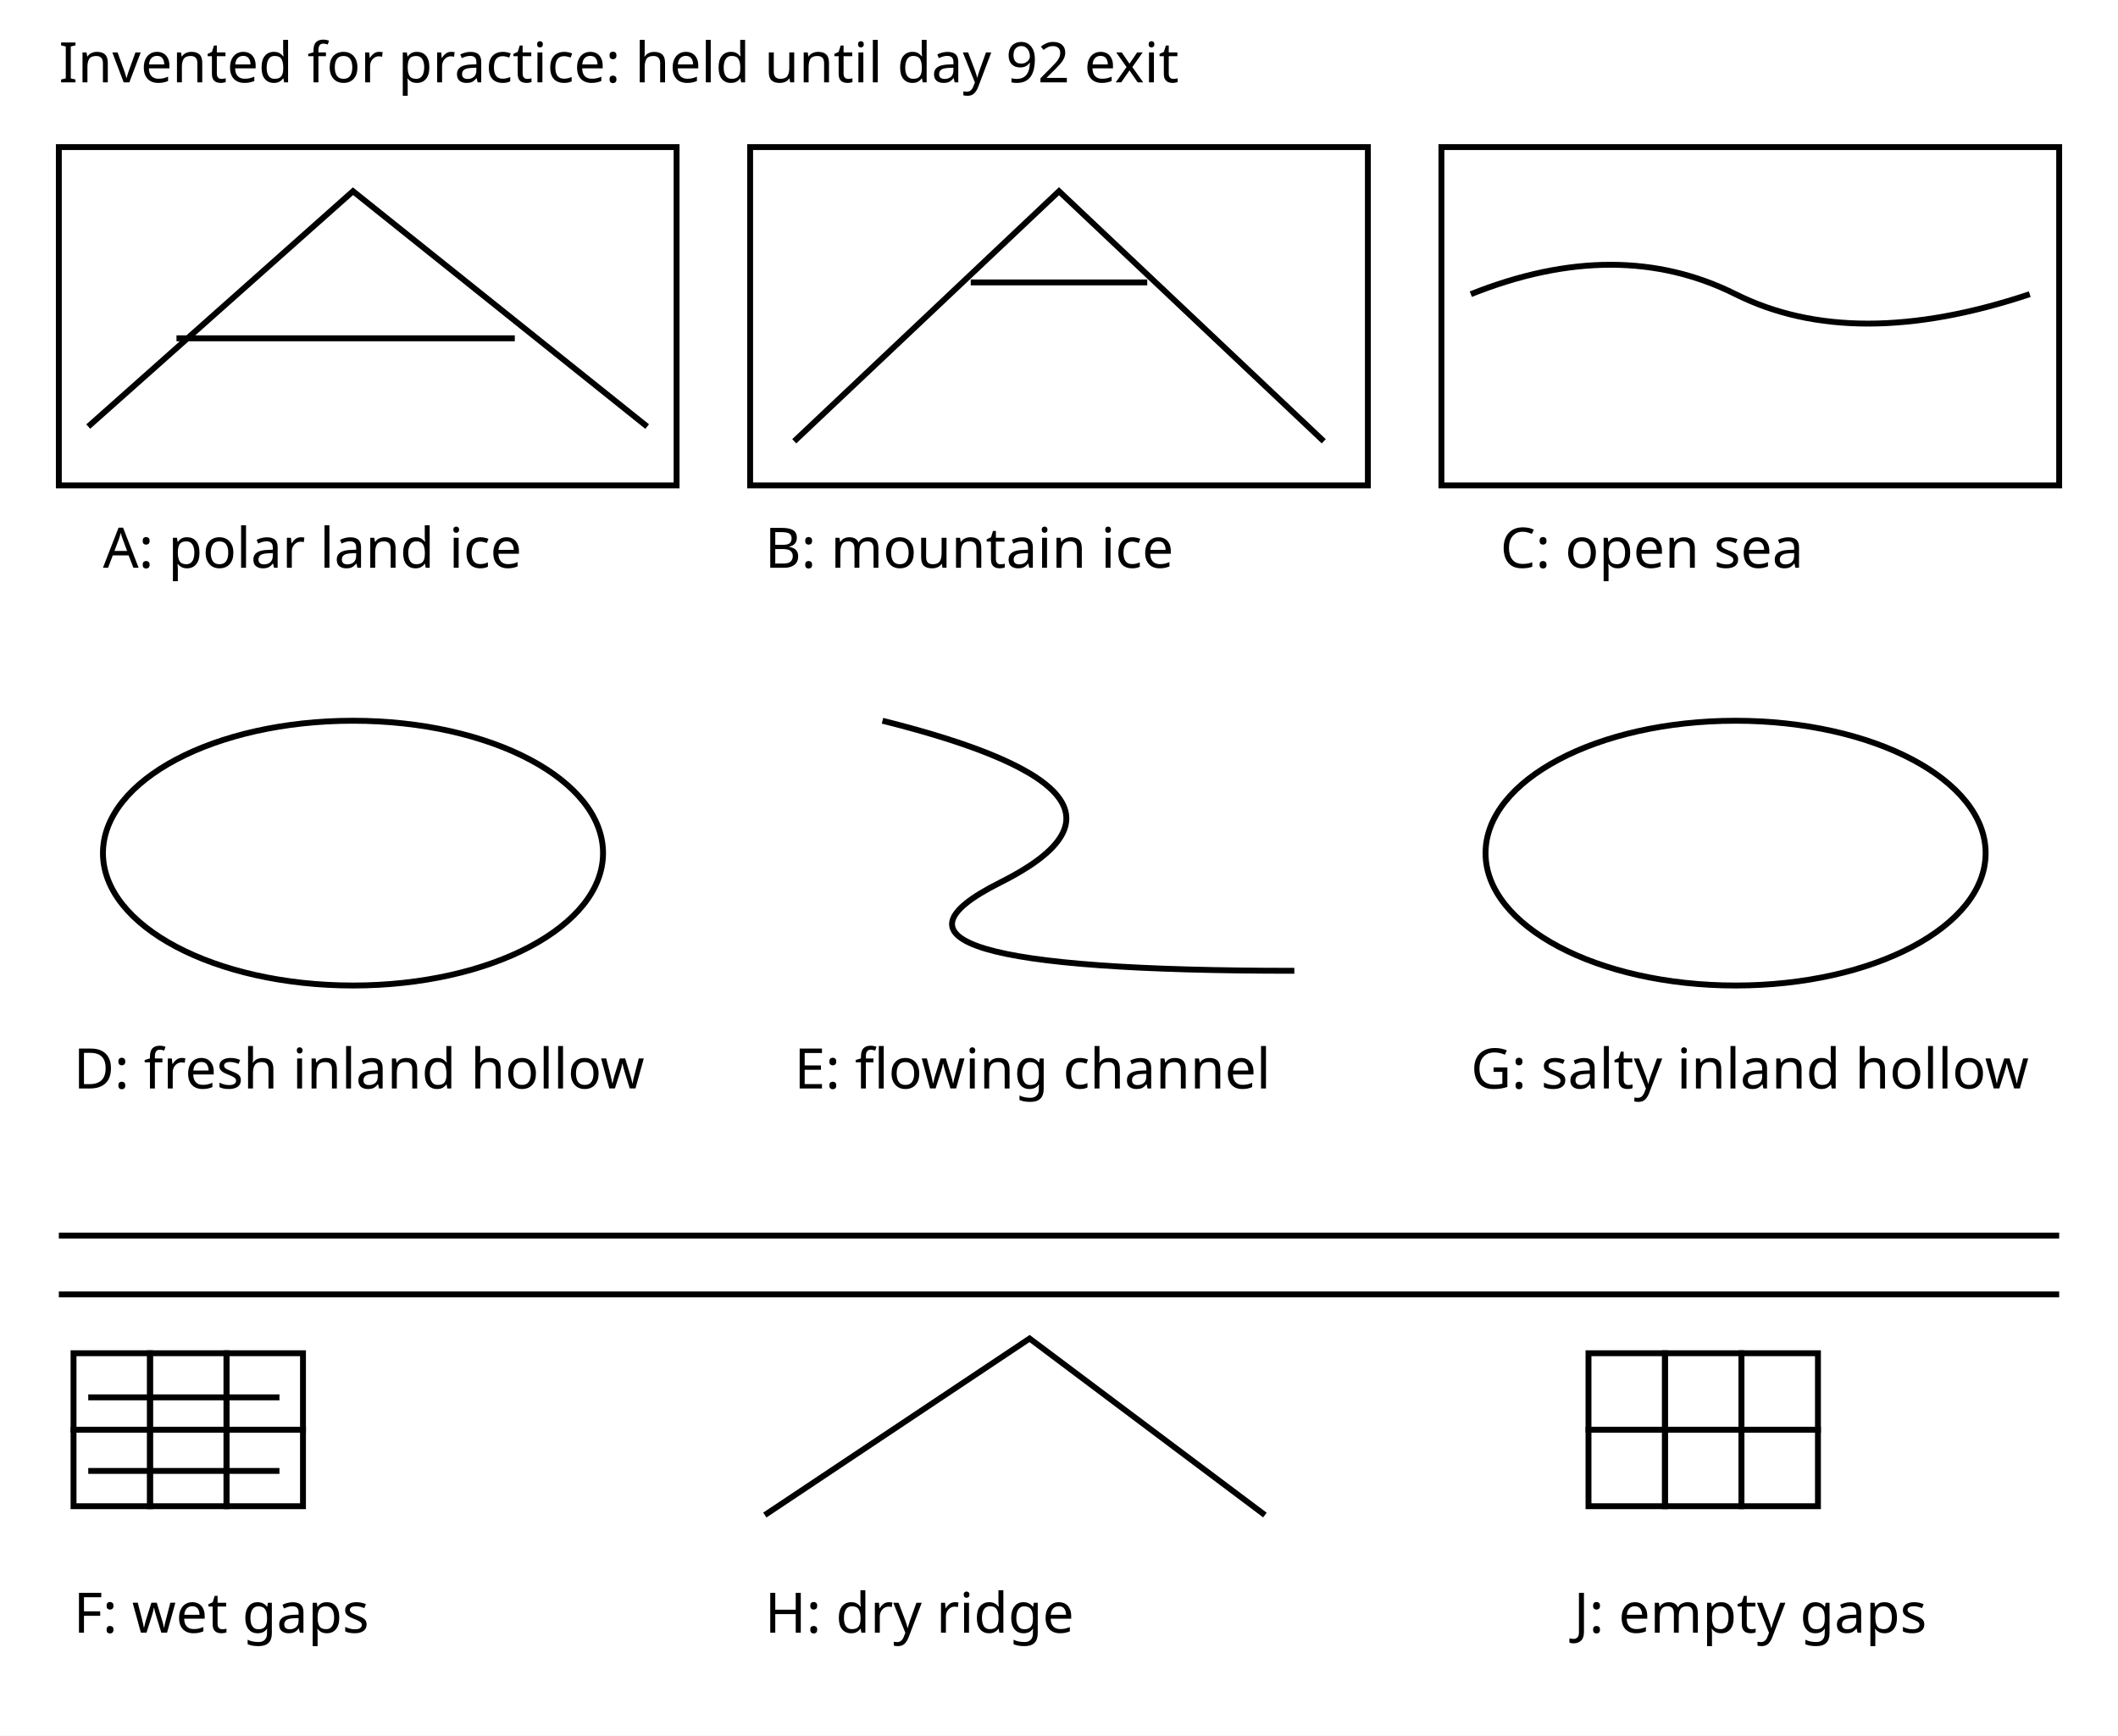
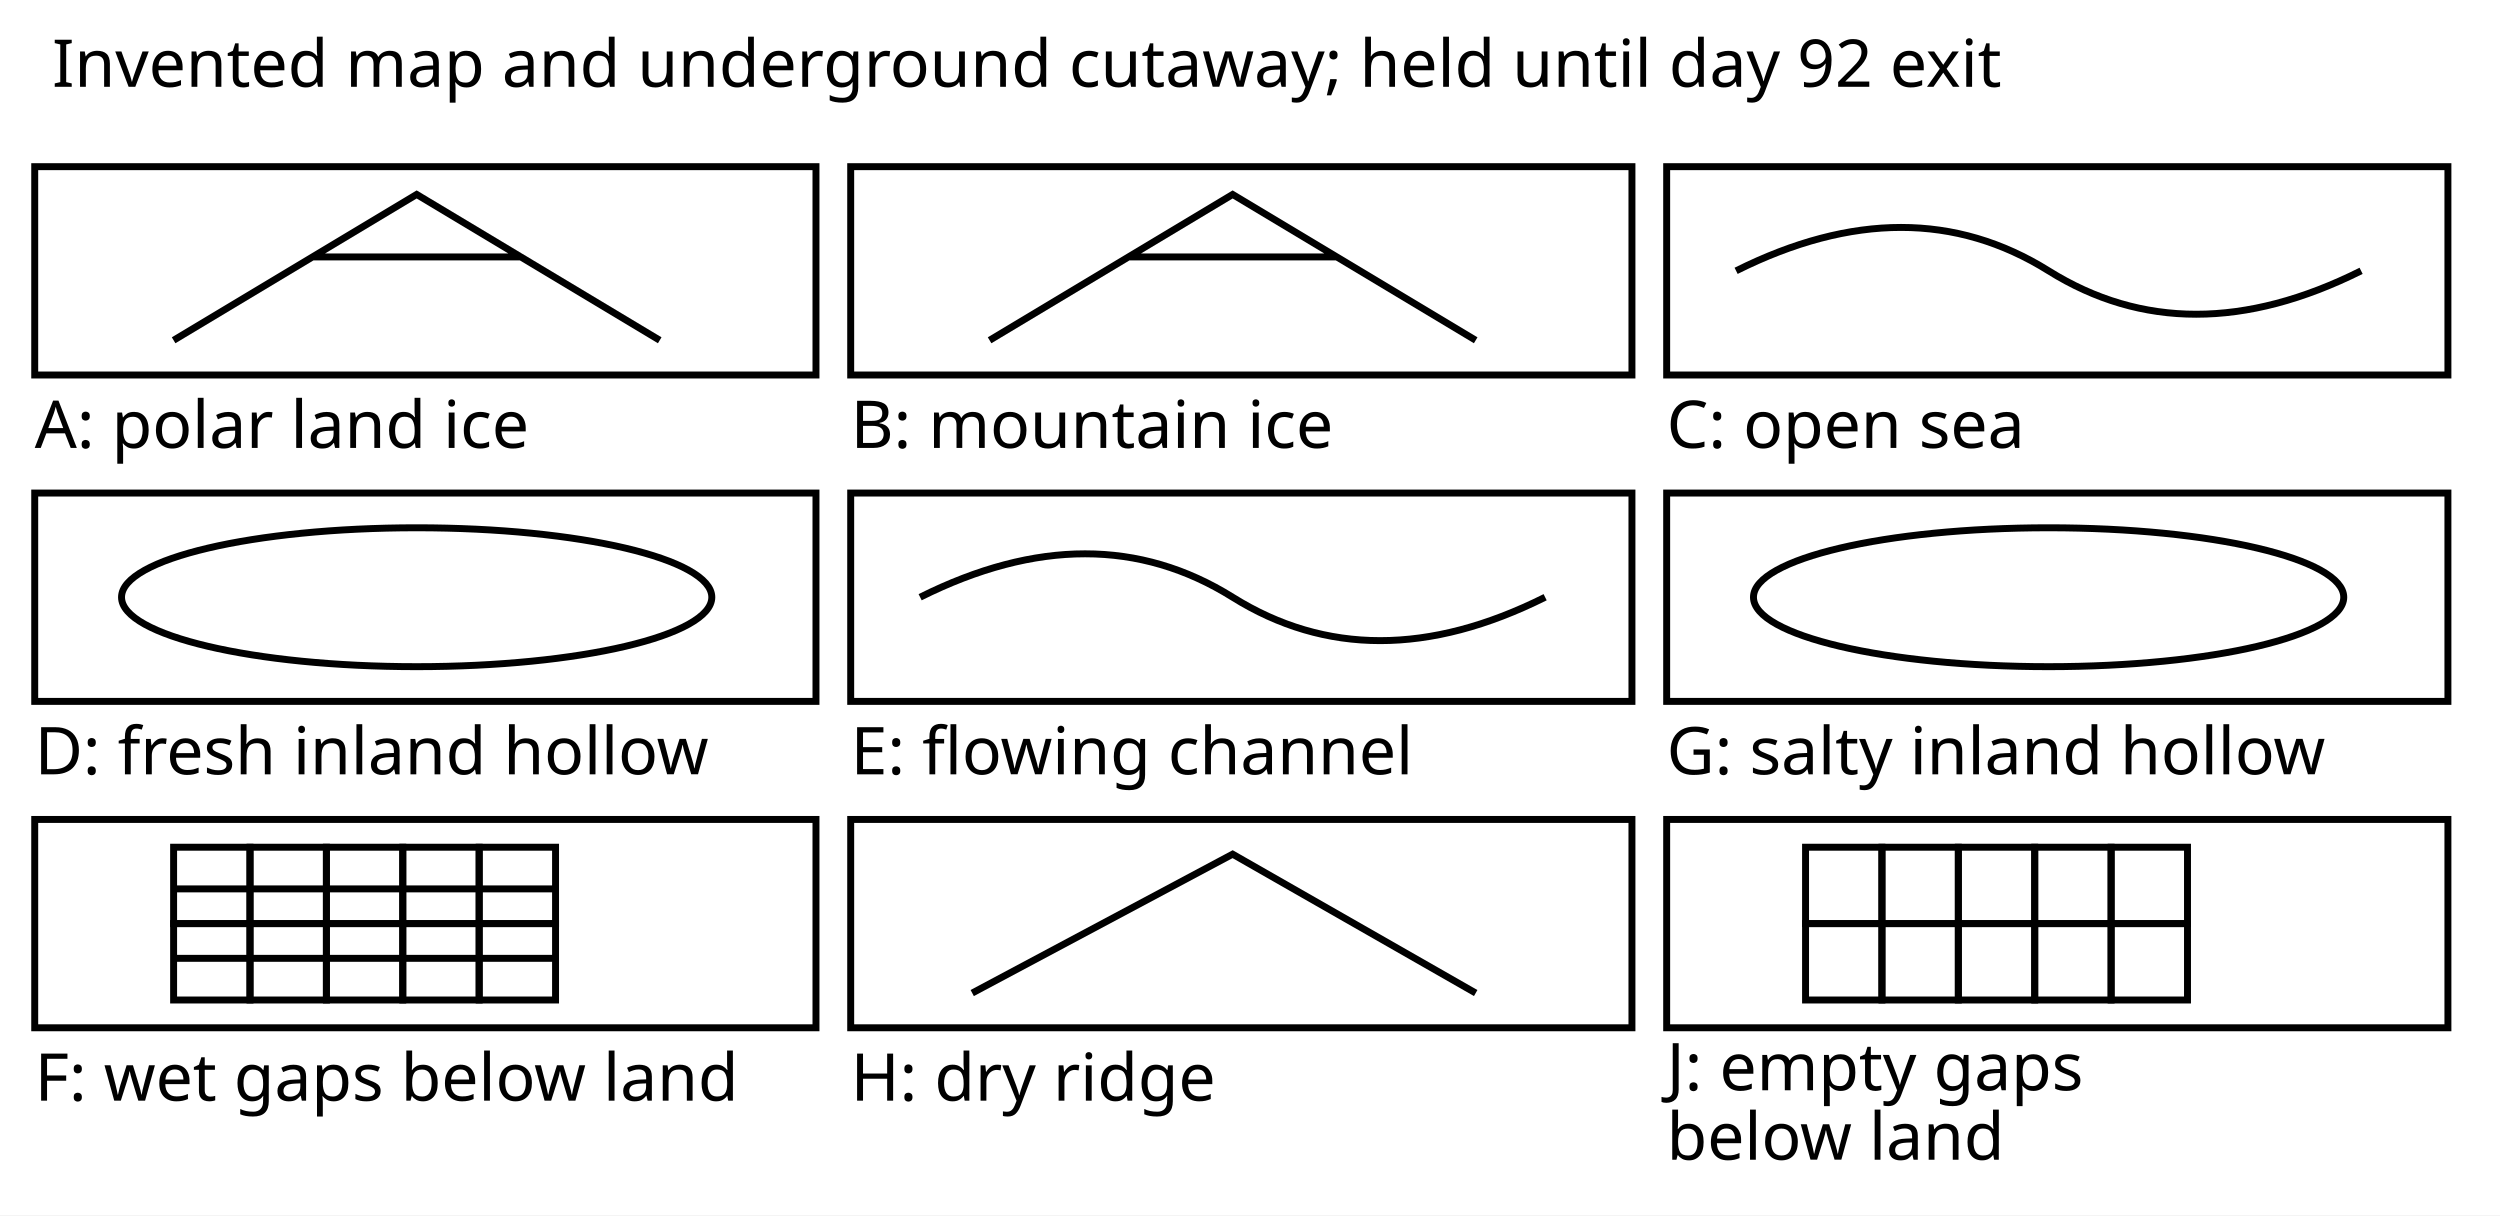
- <svg xmlns="http://www.w3.org/2000/svg" width="720" height="590" viewBox="0 0 720 590">
-   <rect width="720" height="590" fill="white" />
+ <svg xmlns="http://www.w3.org/2000/svg" width="720" height="350" viewBox="0 0 720 350">
+   <rect width="720" height="350" fill="white" />
  <g fill="none" stroke="black" stroke-width="2">
-     <text x="20" y="28" font-family="sans-serif" font-size="19" fill="black" stroke="none">Invented for practice: held until day 92 exit</text>
-     <rect x="20" y="50" width="210" height="115" />
-     <path d="M30 145 L120 65 L220 145 M60 115 H175" />
-     <text x="35" y="193" font-family="sans-serif" font-size="19" fill="black" stroke="none">A: polar land ice</text>
-     <rect x="255" y="50" width="210" height="115" />
-     <path d="M270 150 L360 65 L450 150 M330 96 H390" />
-     <text x="260" y="193" font-family="sans-serif" font-size="19" fill="black" stroke="none">B: mountain ice</text>
-     <rect x="490" y="50" width="210" height="115" />
-     <path d="M500 100 Q550 80 590 100 T690 100" />
-     <text x="510" y="193" font-family="sans-serif" font-size="19" fill="black" stroke="none">C: open sea</text>
-     <ellipse cx="120" cy="290" rx="85" ry="45" />
-     <path d="M300 245 Q400 270 340 300 T440 330" />
-     <ellipse cx="590" cy="290" rx="85" ry="45" />
-     <text x="25" y="370" font-family="sans-serif" font-size="19" fill="black" stroke="none">D: fresh inland hollow</text>
-     <text x="270" y="370" font-family="sans-serif" font-size="19" fill="black" stroke="none">E: flowing channel</text>
-     <text x="500" y="370" font-family="sans-serif" font-size="19" fill="black" stroke="none">G: salty inland hollow</text>
-     <path d="M20 420 H700 M20 440 H700" />
-     <rect x="25" y="460" width="26" height="26" />
-     <rect x="51" y="460" width="26" height="26" />
-     <rect x="77" y="460" width="26" height="26" />
-     <rect x="25" y="486" width="26" height="26" />
-     <rect x="51" y="486" width="26" height="26" />
-     <rect x="77" y="486" width="26" height="26" />
-     <rect x="540" y="460" width="26" height="26" />
-     <rect x="566" y="460" width="26" height="26" />
-     <rect x="592" y="460" width="26" height="26" />
-     <rect x="540" y="486" width="26" height="26" />
-     <rect x="566" y="486" width="26" height="26" />
-     <rect x="592" y="486" width="26" height="26" />
-     <path d="M30 475 H95 M30 500 H95 M260 515 L350 455 L430 515" />
-     <text x="25" y="555" font-family="sans-serif" font-size="19" fill="black" stroke="none">F: wet gaps</text>
-     <text x="260" y="555" font-family="sans-serif" font-size="19" fill="black" stroke="none">H: dry ridge</text>
-     <text x="535" y="555" font-family="sans-serif" font-size="19" fill="black" stroke="none">J: empty gaps</text>
+     <text x="15" y="25" font-family="sans-serif" font-size="19" fill="black" stroke="none">Invented map and underground cutaway; held until day 92 exit</text>
+     <rect x="10" y="48" width="225" height="60" />
+     <path d="M50 98 L120 56 L190 98 M90 74 H150" />
+     <text x="10" y="129" font-family="sans-serif" font-size="19" fill="black" stroke="none">A: polar land ice</text>
+     <rect x="245" y="48" width="225" height="60" />
+     <path d="M285 98 L355 56 L425 98 M325 74 H385" />
+     <text x="245" y="129" font-family="sans-serif" font-size="19" fill="black" stroke="none">B: mountain ice</text>
+     <rect x="480" y="48" width="225" height="60" />
+     <path d="M500 78 Q550 53 590 78 T680 78" />
+     <text x="480" y="129" font-family="sans-serif" font-size="19" fill="black" stroke="none">C: open sea</text>
+     <rect x="10" y="142" width="225" height="60" />
+     <ellipse cx="120" cy="172" rx="85" ry="20" />
+     <text x="10" y="223" font-family="sans-serif" font-size="19" fill="black" stroke="none">D: fresh inland hollow</text>
+     <rect x="245" y="142" width="225" height="60" />
+     <path d="M265 172 Q315 147 355 172 T445 172" />
+     <text x="245" y="223" font-family="sans-serif" font-size="19" fill="black" stroke="none">E: flowing channel</text>
+     <rect x="480" y="142" width="225" height="60" />
+     <ellipse cx="590" cy="172" rx="85" ry="20" />
+     <text x="480" y="223" font-family="sans-serif" font-size="19" fill="black" stroke="none">G: salty inland hollow</text>
+     <rect x="10" y="236" width="225" height="60" />
+     <rect x="50" y="244" width="22" height="22" />
+     <rect x="72" y="244" width="22" height="22" />
+     <rect x="94" y="244" width="22" height="22" />
+     <rect x="116" y="244" width="22" height="22" />
+     <rect x="138" y="244" width="22" height="22" />
+     <rect x="50" y="266" width="22" height="22" />
+     <rect x="72" y="266" width="22" height="22" />
+     <rect x="94" y="266" width="22" height="22" />
+     <rect x="116" y="266" width="22" height="22" />
+     <rect x="138" y="266" width="22" height="22" />
+     <path d="M50 256 H160 M50 276 H160" />
+     <text x="10" y="317" font-family="sans-serif" font-size="19" fill="black" stroke="none">F: wet gaps below land</text>
+     <rect x="245" y="236" width="225" height="60" />
+     <path d="M280 286 L355 246 L425 286" />
+     <text x="245" y="317" font-family="sans-serif" font-size="19" fill="black" stroke="none">H: dry ridge</text>
+     <rect x="480" y="236" width="225" height="60" />
+     <rect x="520" y="244" width="22" height="22" />
+     <rect x="542" y="244" width="22" height="22" />
+     <rect x="564" y="244" width="22" height="22" />
+     <rect x="586" y="244" width="22" height="22" />
+     <rect x="608" y="244" width="22" height="22" />
+     <rect x="520" y="266" width="22" height="22" />
+     <rect x="542" y="266" width="22" height="22" />
+     <rect x="564" y="266" width="22" height="22" />
+     <rect x="586" y="266" width="22" height="22" />
+     <rect x="608" y="266" width="22" height="22" />
+     <text x="480" y="314" font-family="sans-serif" font-size="19" fill="black" stroke="none">J: empty gaps</text>
+     <text x="480" y="334" font-family="sans-serif" font-size="19" fill="black" stroke="none">below land</text>
  </g>
</svg>
